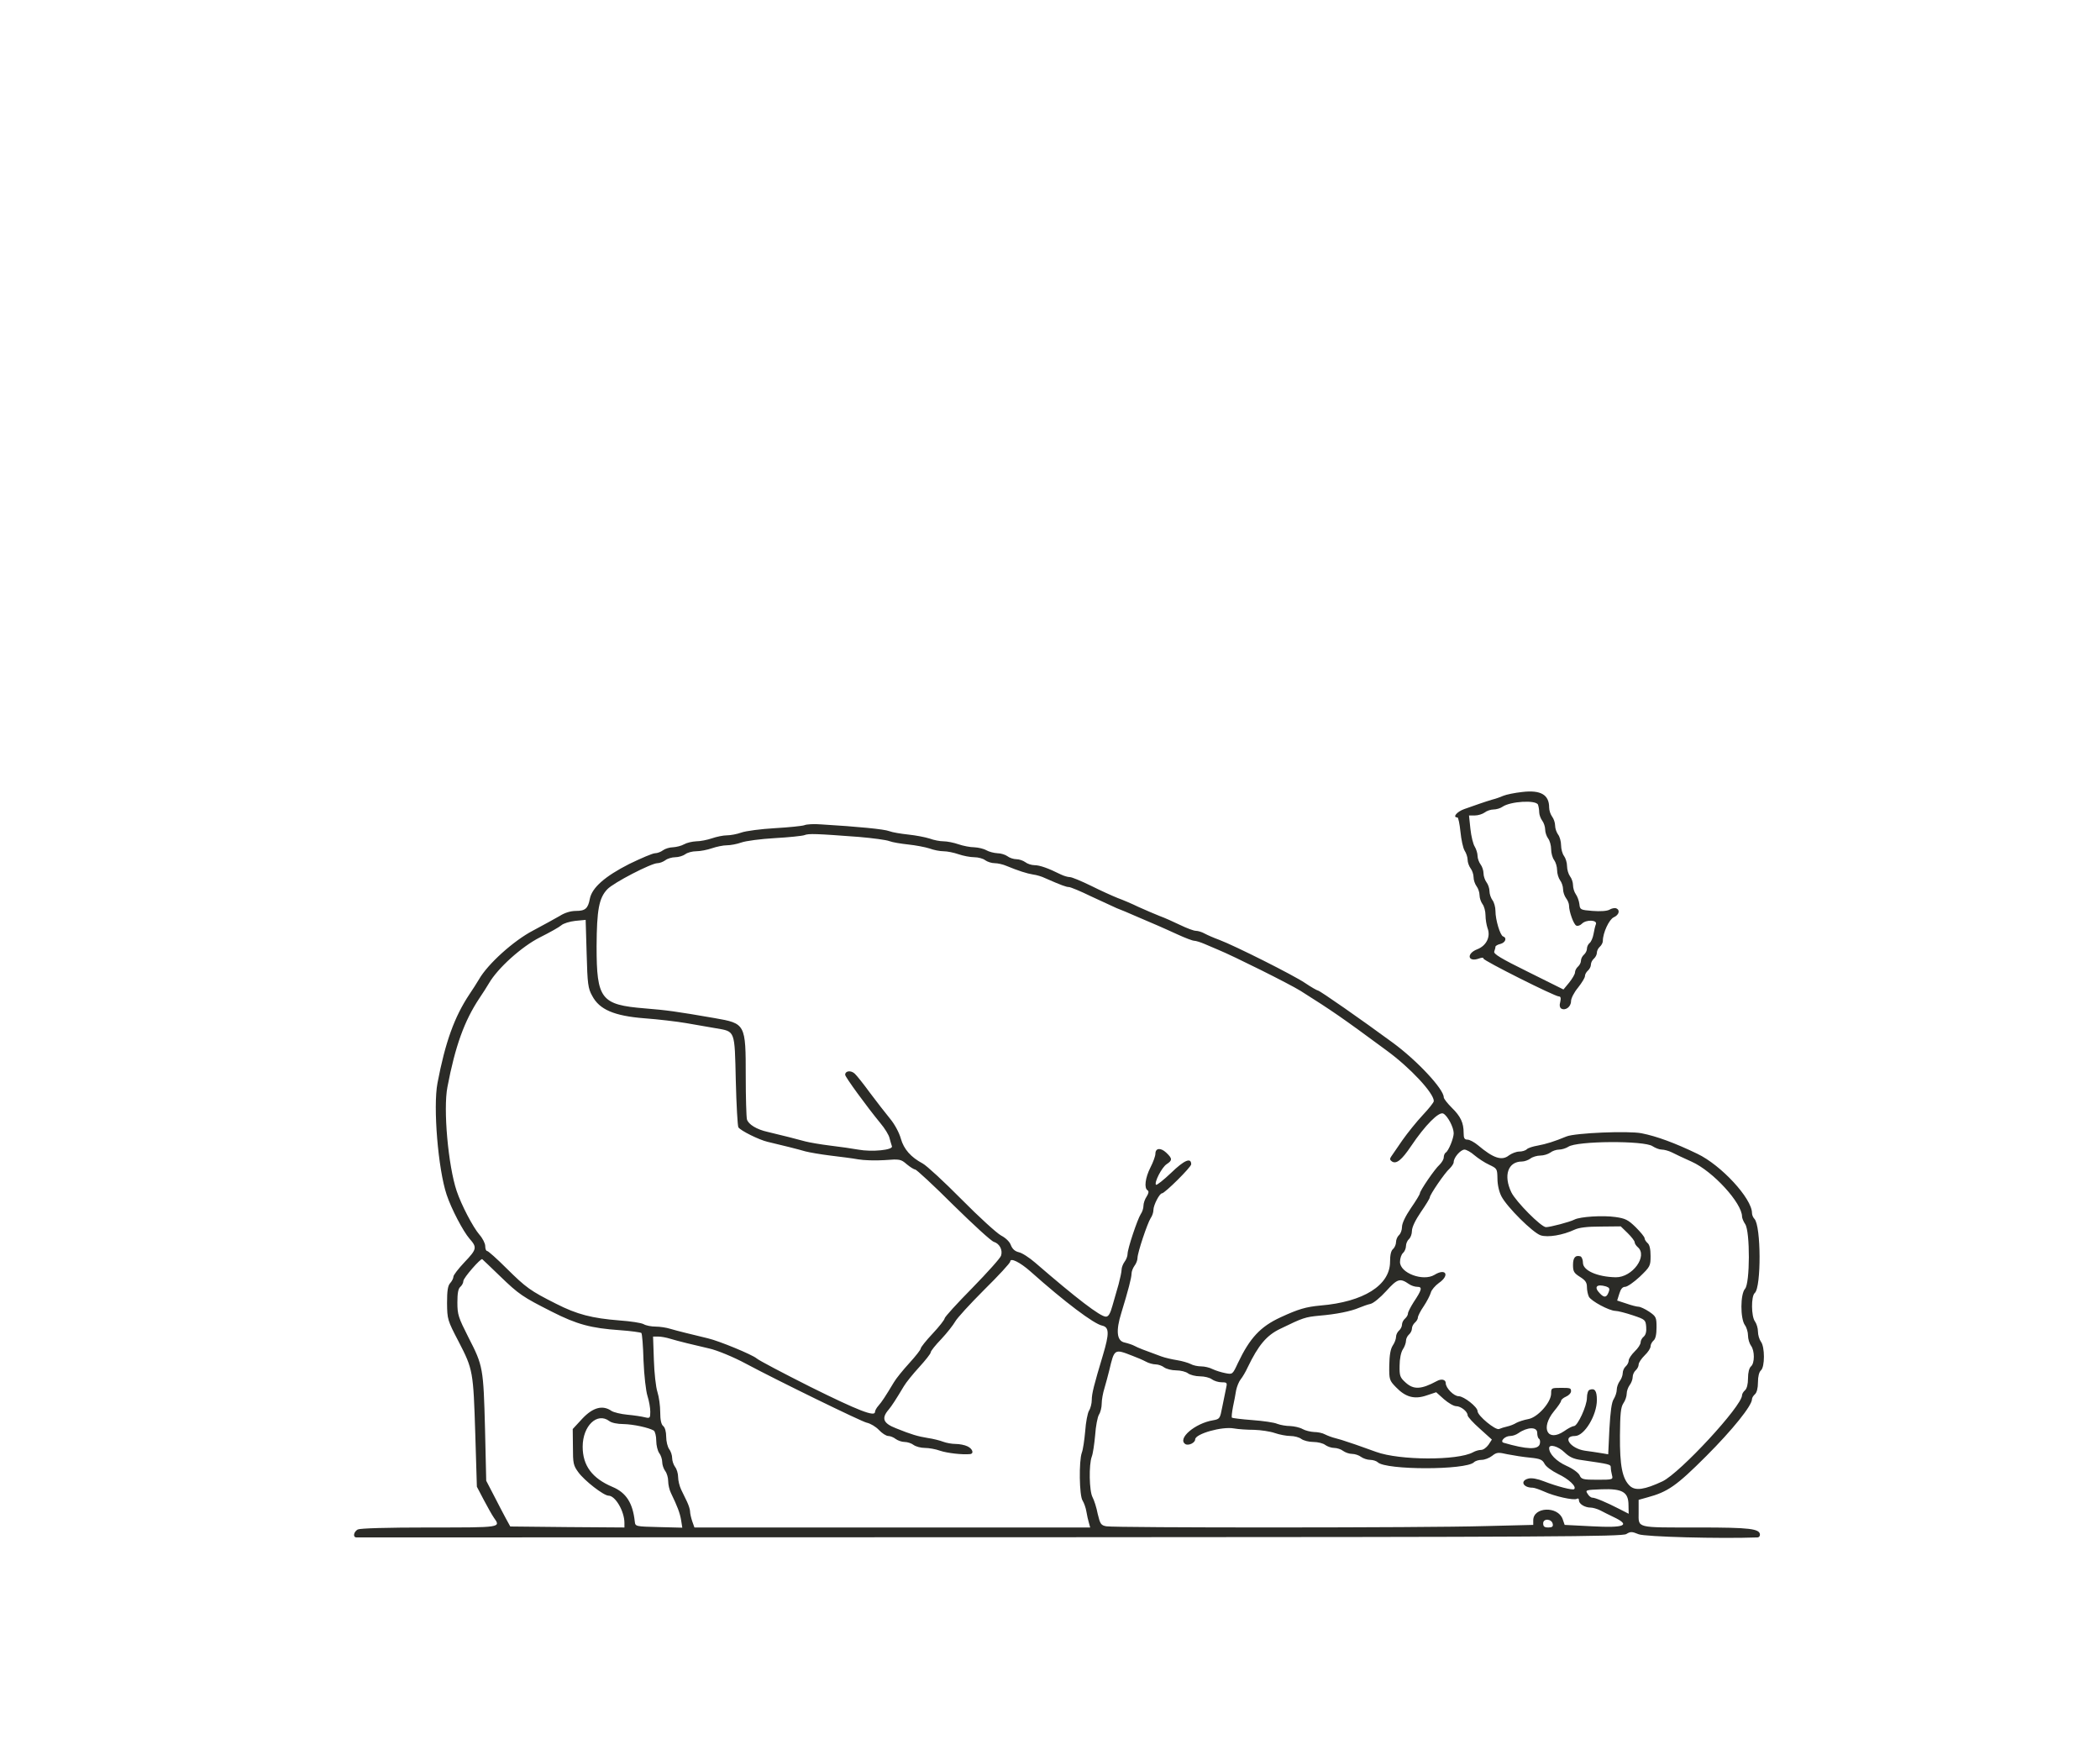
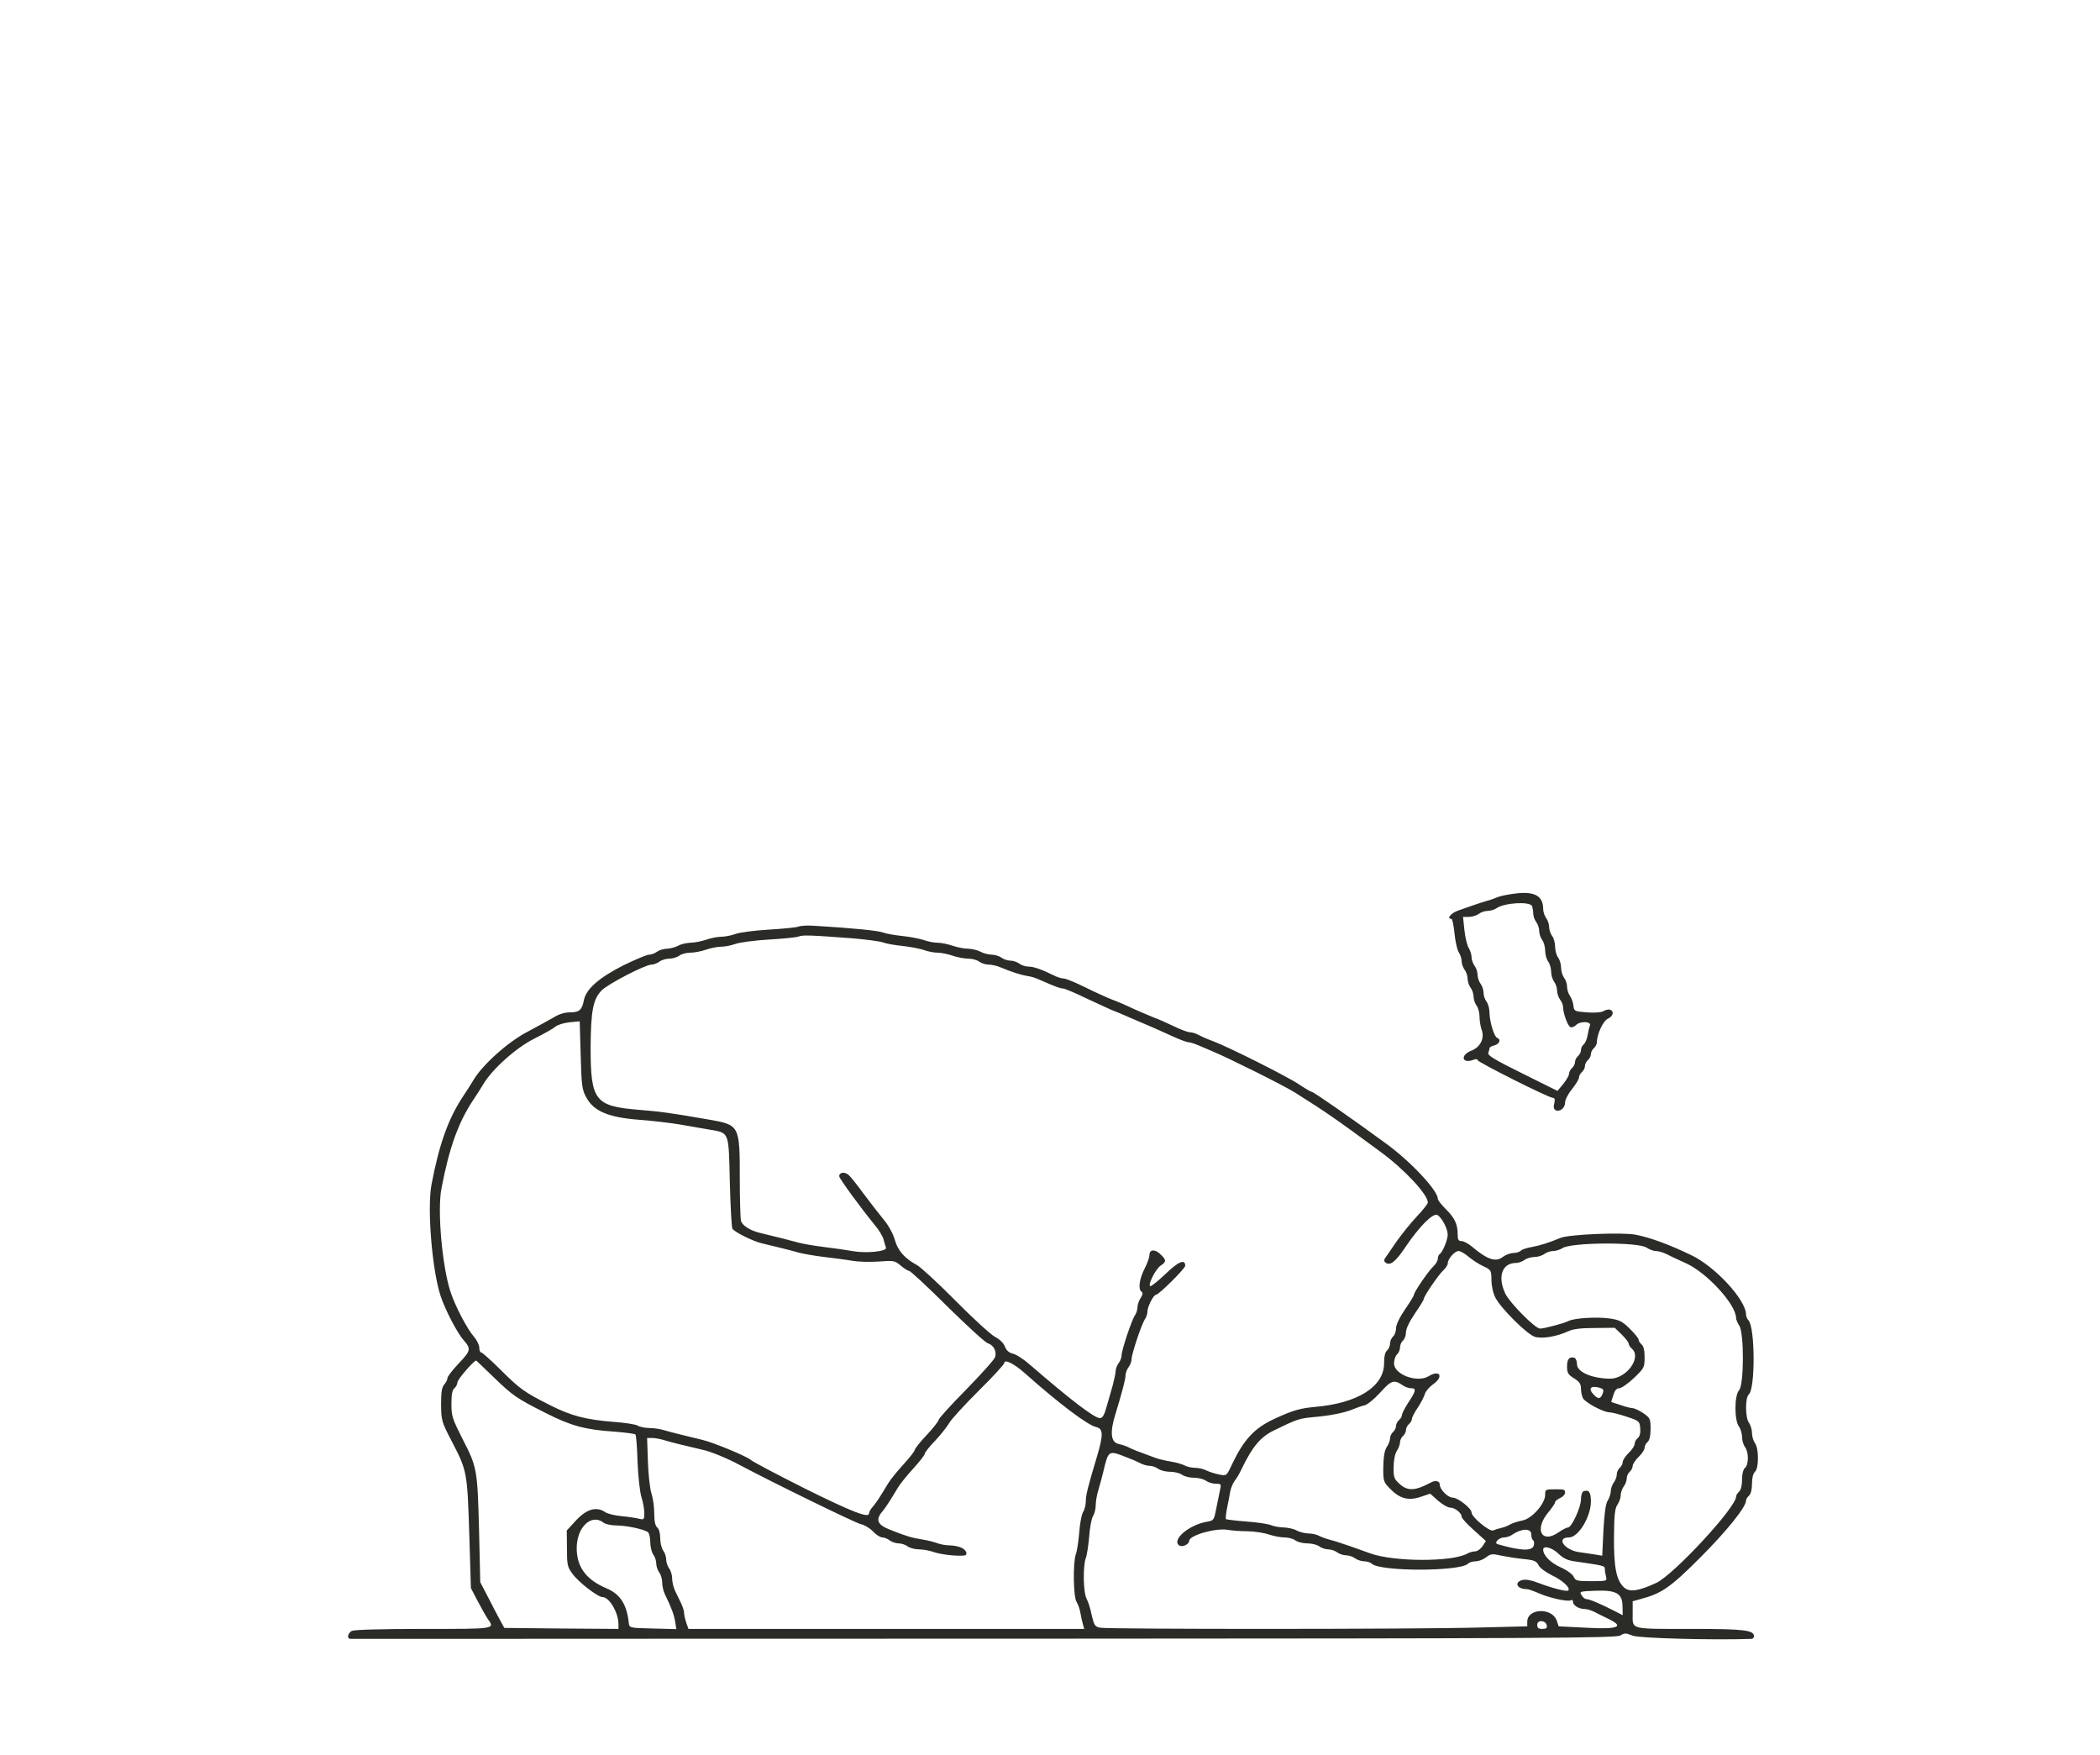
<svg xmlns="http://www.w3.org/2000/svg" version="1.0" width="1056pt" height="882pt" viewBox="0 0 1056 882" preserveAspectRatio="xMidYMid meet">
-   <g transform="translate(0,882) scale(0.1,-0.1)" fill="#2B2B27">
-     <path d="M7655 4838 c-38 -4 -81 -13 -95 -19 -14 -6 -38 -15 -55 -19 -16 -5 -46 -14 -65 -21 -19 -7 -54 -19 -77 -27 -37 -13 -61 -42 -34 -42 4 0 11 -32 15 -72 4 -40 13 -82 21 -95 8 -12 15 -33 15 -46 0 -13 7 -32 15 -43 8 -10 15 -31 15 -45 0 -14 7 -34 15 -45 8 -10 15 -31 15 -45 0 -14 7 -34 15 -45 8 -10 15 -36 15 -56 0 -20 5 -49 10 -64 17 -43 -5 -89 -52 -107 -56 -22 -47 -67 10 -46 13 5 22 5 22 -1 0 -10 358 -190 379 -190 9 0 11 -8 7 -27 -5 -16 -3 -29 5 -34 21 -12 49 9 49 37 0 14 15 44 35 68 19 24 35 50 35 58 0 9 7 21 15 28 8 7 15 20 15 30 0 10 7 23 15 30 8 7 15 20 15 30 0 10 7 23 15 30 8 7 15 20 15 29 0 41 32 109 55 119 27 12 33 37 12 45 -7 3 -23 0 -34 -7 -13 -7 -47 -9 -85 -6 -61 5 -63 6 -66 35 -2 16 -10 38 -18 49 -8 11 -14 32 -14 46 0 14 -7 34 -15 44 -8 11 -15 34 -15 51 0 17 -7 40 -15 51 -8 10 -15 35 -15 54 0 19 -7 44 -15 54 -8 11 -15 31 -15 45 0 14 -7 35 -15 45 -8 11 -15 31 -15 46 0 64 -42 89 -135 78z m79 -64 c3 -9 6 -26 6 -38 0 -12 7 -31 15 -42 8 -10 15 -31 15 -45 0 -14 7 -34 15 -45 8 -10 15 -35 15 -54 0 -19 7 -44 15 -54 8 -11 15 -34 15 -51 0 -17 7 -40 15 -51 8 -10 15 -31 15 -45 0 -14 7 -34 15 -45 8 -10 15 -27 15 -37 0 -31 24 -97 37 -101 7 -3 19 1 27 9 22 23 80 20 71 -2 -4 -10 -9 -33 -12 -50 -3 -18 -12 -38 -19 -44 -8 -6 -14 -19 -14 -29 0 -10 -7 -23 -15 -30 -8 -7 -15 -20 -15 -30 0 -10 -7 -23 -15 -30 -8 -7 -15 -20 -15 -29 0 -9 -14 -32 -29 -51 l-29 -35 -177 88 c-138 68 -176 91 -171 103 3 9 6 19 6 24 0 4 11 11 25 14 26 7 34 31 13 38 -14 5 -38 82 -38 128 0 19 -7 44 -15 54 -8 11 -15 31 -15 45 0 14 -7 35 -15 45 -8 11 -15 31 -15 45 0 14 -7 35 -15 45 -8 11 -15 30 -15 43 0 13 -7 34 -14 46 -8 12 -18 52 -22 90 l-7 67 30 0 c16 0 38 7 49 15 10 8 30 15 44 15 14 0 35 6 46 14 39 27 168 35 178 10z M4045 4671 c-11 -4 -78 -11 -149 -15 -70 -4 -146 -14 -168 -22 -22 -8 -55 -14 -73 -14 -18 0 -52 -7 -75 -15 -23 -8 -59 -15 -79 -15 -20 -1 -47 -7 -61 -15 -14 -8 -39 -14 -56 -15 -16 0 -39 -7 -50 -15 -10 -8 -29 -15 -40 -15 -12 0 -70 -25 -130 -54 -122 -62 -187 -119 -198 -175 -9 -49 -23 -61 -70 -61 -26 0 -56 -9 -81 -25 -22 -13 -83 -46 -135 -74 -96 -50 -227 -167 -272 -246 -10 -17 -31 -50 -48 -75 -75 -113 -121 -240 -160 -445 -23 -120 3 -434 46 -562 24 -72 83 -184 115 -221 39 -44 37 -53 -26 -119 -30 -32 -55 -64 -55 -72 0 -8 -7 -22 -16 -32 -12 -13 -16 -38 -16 -101 1 -81 2 -86 58 -193 73 -141 74 -150 84 -465 l8 -265 34 -65 c19 -36 42 -77 51 -90 36 -51 42 -50 -324 -50 -215 0 -347 -4 -360 -10 -21 -12 -26 -40 -6 -40 6 0 170 0 362 0 193 0 1621 1 3175 1 2460 1 2828 3 2848 16 21 13 28 13 62 -1 32 -13 408 -23 598 -16 6 0 12 6 12 13 0 31 -50 37 -308 37 -321 0 -302 -5 -302 76 l0 63 43 12 c104 28 147 58 297 208 133 133 230 254 230 286 0 7 7 18 15 25 9 8 15 30 15 60 0 30 6 52 15 60 20 17 20 118 0 144 -8 11 -15 34 -15 51 0 17 -7 40 -15 51 -19 25 -20 127 -1 143 33 28 32 339 -2 373 -6 6 -12 19 -12 29 0 73 -155 241 -275 298 -112 54 -204 88 -280 103 -65 13 -334 2 -378 -16 -60 -25 -102 -38 -145 -46 -24 -4 -48 -12 -54 -18 -7 -7 -24 -12 -39 -12 -14 0 -37 -9 -51 -19 -36 -29 -79 -14 -156 51 -18 15 -42 28 -52 28 -16 0 -20 7 -20 34 0 51 -15 83 -60 127 -22 22 -40 45 -40 52 0 41 -134 185 -257 275 -155 114 -367 262 -376 262 -4 0 -34 17 -65 38 -58 39 -350 186 -432 217 -25 9 -57 23 -72 31 -14 8 -34 14 -45 14 -10 0 -45 13 -78 29 -33 16 -80 37 -105 46 -25 10 -72 30 -105 45 -33 16 -80 36 -105 45 -25 10 -85 37 -133 61 -49 24 -97 44 -107 44 -10 0 -31 6 -47 14 -62 31 -105 46 -131 46 -15 0 -36 7 -46 15 -11 8 -31 15 -45 15 -14 0 -35 7 -45 15 -11 8 -34 15 -50 15 -17 1 -42 7 -56 15 -14 8 -41 14 -61 15 -20 0 -56 7 -79 15 -23 8 -57 15 -75 15 -18 0 -50 6 -71 14 -22 7 -69 16 -107 20 -37 4 -80 11 -95 17 -24 10 -159 23 -342 34 -36 3 -74 1 -85 -4z m275 -59 c69 -6 137 -15 152 -21 15 -6 58 -13 95 -17 38 -4 85 -13 107 -20 21 -8 53 -14 71 -14 18 0 52 -7 75 -15 23 -8 59 -15 79 -15 20 0 45 -7 55 -15 11 -8 32 -15 48 -15 15 0 42 -6 60 -14 58 -24 102 -38 133 -43 17 -2 44 -10 60 -18 82 -36 107 -45 120 -45 8 0 59 -21 112 -47 54 -25 112 -52 128 -59 17 -6 64 -26 105 -44 41 -18 89 -38 105 -45 17 -7 60 -27 98 -44 37 -17 74 -31 82 -31 8 0 31 -7 52 -16 21 -9 52 -22 68 -29 78 -32 357 -171 415 -207 160 -101 204 -131 433 -300 119 -87 237 -214 237 -254 0 -7 -25 -38 -56 -71 -30 -32 -76 -89 -102 -126 -26 -38 -51 -75 -57 -83 -7 -10 -6 -17 5 -24 22 -14 49 8 96 78 70 104 140 175 162 163 22 -12 52 -69 52 -99 0 -25 -26 -89 -40 -97 -5 -3 -10 -14 -10 -24 0 -10 -10 -26 -21 -37 -24 -21 -99 -131 -99 -144 0 -5 -20 -38 -45 -74 -28 -41 -45 -77 -45 -95 0 -16 -7 -34 -15 -41 -8 -7 -15 -23 -15 -35 0 -12 -7 -28 -15 -35 -10 -8 -15 -30 -15 -64 0 -118 -133 -202 -350 -220 -74 -7 -111 -18 -200 -59 -102 -47 -155 -104 -215 -230 -27 -58 -27 -58 -63 -51 -21 4 -49 13 -64 20 -15 8 -41 14 -58 14 -17 0 -41 5 -53 12 -12 6 -42 15 -67 19 -25 4 -61 12 -80 19 -91 33 -116 43 -135 53 -11 6 -33 13 -50 17 -39 8 -45 58 -16 150 34 111 51 176 51 196 0 11 7 29 15 40 8 10 15 28 15 39 0 27 50 175 66 200 8 11 14 29 14 41 0 25 31 84 43 84 14 0 147 132 147 146 0 36 -35 21 -101 -43 -38 -36 -72 -63 -76 -60 -10 11 29 88 54 104 29 19 29 28 -3 58 -28 26 -54 23 -54 -6 0 -11 -11 -42 -25 -69 -26 -51 -33 -104 -14 -115 7 -5 5 -15 -5 -31 -9 -13 -16 -34 -16 -46 0 -13 -6 -32 -14 -43 -16 -25 -66 -173 -66 -200 0 -11 -7 -29 -15 -39 -8 -11 -15 -29 -15 -40 0 -10 -7 -43 -15 -73 -8 -29 -22 -78 -31 -108 -11 -40 -20 -55 -33 -55 -28 0 -148 92 -355 271 -30 26 -67 50 -83 53 -20 5 -32 16 -40 36 -6 17 -26 36 -49 48 -22 12 -111 93 -199 182 -88 89 -176 170 -195 180 -60 32 -95 72 -110 125 -8 29 -30 71 -54 100 -23 28 -68 86 -101 130 -32 44 -67 88 -77 97 -20 18 -48 14 -48 -6 0 -11 108 -159 177 -243 22 -26 43 -60 46 -75 4 -14 9 -33 12 -41 8 -19 -100 -30 -170 -17 -27 5 -90 14 -140 20 -49 6 -106 16 -125 21 -35 10 -123 32 -190 48 -55 12 -97 38 -104 63 -3 13 -6 110 -6 216 0 264 -1 266 -156 293 -196 34 -241 40 -352 49 -220 18 -242 46 -242 312 1 184 12 243 54 287 31 33 221 131 252 131 11 0 29 7 40 15 10 8 33 15 50 15 16 0 39 7 50 15 10 8 35 15 55 15 20 0 56 7 79 15 23 8 57 15 75 15 18 0 51 6 73 14 22 8 98 18 168 22 71 4 138 11 149 15 21 9 62 7 275 -9z m-1342 -799 c36 -69 110 -101 264 -113 68 -5 161 -16 208 -24 47 -8 114 -20 150 -26 98 -17 94 -7 100 -263 3 -122 9 -228 13 -235 11 -17 104 -63 147 -73 69 -16 156 -38 190 -48 19 -5 76 -15 125 -21 50 -6 113 -14 140 -19 28 -5 87 -7 132 -4 78 6 83 5 113 -21 17 -14 36 -26 42 -26 6 0 93 -80 192 -179 100 -98 191 -182 204 -185 28 -9 45 -40 36 -69 -3 -12 -69 -85 -145 -163 -76 -77 -139 -146 -139 -153 0 -6 -27 -41 -60 -76 -33 -35 -60 -69 -60 -75 0 -6 -26 -39 -57 -73 -32 -35 -67 -78 -78 -97 -42 -70 -61 -99 -78 -118 -9 -10 -17 -24 -17 -31 0 -26 -83 6 -325 126 -137 69 -259 133 -270 143 -22 19 -189 88 -245 101 -79 19 -157 38 -190 48 -19 6 -52 11 -73 11 -21 0 -48 5 -60 12 -12 7 -67 15 -122 19 -138 11 -213 30 -319 84 -129 65 -150 80 -249 178 -48 48 -92 87 -97 87 -6 0 -10 11 -10 25 0 13 -13 39 -29 57 -32 37 -91 149 -115 221 -42 126 -68 410 -46 522 39 205 85 332 160 445 17 25 38 58 48 75 45 78 166 186 257 232 50 25 98 52 108 61 10 9 42 19 70 22 l52 5 5 -170 c4 -152 7 -175 28 -212z m5332 -756 c14 -9 34 -17 46 -17 12 0 35 -6 51 -14 15 -8 60 -29 100 -47 107 -48 253 -208 253 -276 0 -7 7 -25 16 -38 25 -38 24 -298 -1 -325 -24 -27 -24 -149 -1 -182 9 -12 16 -36 16 -53 0 -17 7 -40 15 -51 19 -25 19 -88 0 -104 -9 -8 -15 -30 -15 -60 0 -30 -6 -52 -15 -60 -8 -7 -15 -18 -15 -25 0 -54 -311 -390 -400 -433 -90 -42 -136 -49 -164 -23 -38 36 -51 100 -50 253 1 109 4 142 17 162 10 14 17 36 17 49 0 13 7 32 15 43 8 10 15 29 15 40 0 12 7 27 15 34 8 7 15 20 15 29 0 10 14 30 30 46 17 16 30 36 30 46 0 9 7 22 15 29 10 8 15 31 15 66 0 50 -2 55 -37 79 -21 14 -45 25 -54 25 -8 0 -36 7 -61 16 l-46 15 11 35 c7 23 16 34 29 34 11 0 44 23 74 51 52 50 54 54 54 104 0 35 -5 57 -15 65 -8 7 -15 18 -15 24 0 7 -20 31 -45 56 -38 37 -52 44 -102 51 -63 9 -177 2 -206 -13 -23 -12 -122 -38 -143 -38 -24 0 -151 128 -174 175 -41 85 -17 155 53 155 13 0 32 7 43 15 10 8 33 15 50 15 16 0 39 7 50 15 10 8 30 15 44 15 14 0 35 7 46 14 42 30 383 32 424 3z m-895 -46 c18 -15 51 -37 73 -47 40 -19 41 -20 42 -69 0 -31 8 -67 20 -90 28 -54 157 -182 197 -196 37 -12 112 1 170 28 23 11 64 16 133 16 l100 1 35 -34 c19 -19 35 -39 35 -46 0 -6 7 -17 15 -24 53 -44 -26 -153 -110 -152 -93 2 -165 34 -165 73 0 15 -6 29 -12 32 -26 8 -38 -6 -38 -43 0 -33 5 -41 35 -60 27 -17 35 -28 35 -51 0 -17 5 -39 10 -49 12 -22 101 -70 133 -71 12 0 51 -10 87 -22 63 -21 65 -23 68 -58 2 -23 -2 -40 -12 -49 -9 -7 -16 -20 -16 -29 0 -10 -13 -30 -30 -46 -16 -16 -30 -36 -30 -46 0 -9 -7 -22 -15 -29 -8 -7 -15 -22 -15 -34 0 -11 -7 -30 -15 -40 -8 -11 -15 -30 -15 -43 0 -13 -7 -34 -15 -47 -11 -16 -17 -63 -22 -150 l-6 -128 -36 6 c-20 3 -56 9 -81 12 -74 11 -117 74 -50 74 47 0 110 104 110 181 0 47 -11 61 -37 51 -7 -2 -13 -20 -13 -40 0 -41 -47 -142 -65 -142 -7 0 -29 -11 -50 -26 -83 -56 -120 15 -51 100 20 24 36 47 36 53 0 5 11 15 25 21 14 6 25 18 25 27 0 16 -3 17 -50 17 -49 0 -50 -1 -50 -28 0 -45 -68 -121 -115 -129 -22 -4 -49 -13 -60 -19 -11 -7 -31 -15 -45 -18 -14 -3 -33 -9 -42 -13 -18 -7 -108 67 -108 90 0 21 -69 75 -95 75 -24 0 -65 41 -65 66 0 18 -22 23 -45 10 -78 -42 -116 -44 -156 -8 -29 26 -32 34 -31 86 0 34 7 67 16 81 9 13 16 33 16 43 0 11 7 25 15 32 8 7 15 20 15 30 0 10 7 23 15 30 8 7 15 18 15 26 0 7 13 33 29 56 16 24 32 55 36 69 3 13 22 35 40 48 57 39 36 77 -22 41 -57 -34 -173 9 -173 65 0 18 7 38 15 45 8 7 15 23 15 35 0 12 7 28 15 35 8 7 15 25 15 41 0 18 17 54 45 95 25 36 45 69 45 74 0 13 75 123 99 144 11 11 21 25 21 33 0 23 34 62 54 63 10 0 33 -13 51 -29z m-4902 -606 c97 -94 116 -106 262 -180 126 -64 197 -83 342 -93 56 -4 105 -11 108 -14 4 -3 9 -66 11 -140 3 -73 12 -153 20 -177 8 -25 14 -60 14 -79 0 -32 -2 -34 -27 -28 -16 4 -55 10 -88 13 -33 3 -69 12 -80 19 -44 31 -93 18 -146 -38 l-49 -53 1 -90 c0 -82 2 -93 27 -127 31 -43 128 -118 152 -118 34 0 80 -78 80 -137 l0 -23 -287 2 -287 3 -22 40 c-12 22 -39 74 -60 115 l-39 75 -6 260 c-8 308 -10 318 -83 460 -51 101 -56 115 -56 176 0 47 4 70 15 79 8 7 15 20 15 29 0 16 88 116 95 110 3 -2 42 -40 88 -84z m2669 22 c174 -155 318 -263 360 -272 36 -8 37 -39 4 -149 -45 -150 -56 -193 -56 -225 0 -17 -6 -42 -14 -54 -7 -12 -16 -58 -19 -103 -4 -44 -11 -93 -17 -108 -15 -41 -13 -217 4 -241 7 -11 16 -36 19 -55 3 -19 9 -45 13 -58 l6 -22 -995 0 -995 0 -11 31 c-6 18 -11 40 -11 50 0 9 -7 31 -15 48 -8 17 -22 45 -30 62 -8 17 -15 45 -15 62 0 18 -7 41 -15 51 -8 11 -15 31 -15 45 0 14 -7 35 -15 45 -8 11 -15 39 -15 62 0 25 -6 47 -15 54 -10 8 -15 31 -15 69 0 32 -6 77 -14 102 -8 24 -16 97 -18 162 l-4 117 25 0 c15 0 42 -5 61 -11 36 -11 121 -32 196 -49 38 -8 125 -44 184 -76 157 -84 583 -292 608 -297 19 -4 46 -20 62 -37 15 -16 36 -30 47 -30 10 0 27 -7 37 -15 11 -8 31 -15 45 -15 14 0 35 -7 45 -15 11 -8 36 -15 57 -15 20 0 54 -6 76 -14 35 -12 113 -21 151 -17 21 2 13 27 -13 39 -14 7 -41 12 -60 12 -18 0 -46 5 -62 11 -15 6 -50 15 -78 19 -49 8 -81 17 -160 49 -64 25 -74 50 -36 94 15 18 36 50 76 117 11 19 46 62 78 97 31 34 57 67 57 73 0 7 24 37 54 68 29 31 60 71 69 87 9 17 74 88 146 160 72 71 131 135 131 142 0 21 49 -3 102 -50z m1903 -63 c11 -8 30 -14 42 -14 27 0 23 -15 -19 -78 -15 -24 -28 -49 -28 -56 0 -8 -7 -19 -15 -26 -8 -7 -15 -20 -15 -30 0 -10 -7 -23 -15 -30 -8 -7 -15 -21 -15 -32 0 -10 -7 -30 -17 -44 -11 -18 -16 -48 -17 -99 -1 -72 1 -76 34 -110 48 -50 93 -62 154 -41 l48 16 39 -35 c22 -19 49 -35 61 -35 24 0 58 -27 58 -46 0 -7 27 -37 61 -67 l61 -55 -17 -26 c-10 -14 -26 -26 -37 -26 -11 0 -29 -5 -41 -12 -78 -42 -369 -41 -487 2 -19 7 -51 18 -70 25 -19 7 -51 18 -70 24 -19 7 -49 16 -65 20 -17 4 -40 13 -52 19 -12 7 -37 12 -55 12 -18 1 -44 7 -58 15 -14 8 -42 14 -62 15 -20 0 -49 5 -65 11 -15 7 -72 15 -126 19 -54 4 -100 10 -102 12 -3 3 0 27 5 54 6 27 13 65 16 84 4 19 14 44 23 55 9 11 25 38 35 60 54 112 95 161 164 194 115 56 125 59 197 66 84 7 159 22 200 40 17 7 42 16 56 19 15 3 50 32 80 65 56 62 69 66 114 35z m991 -12 c17 -6 20 -11 13 -29 -10 -27 -22 -29 -43 -7 -33 33 -18 50 30 36z m-2381 -349 c22 -8 52 -21 67 -29 14 -8 37 -14 50 -14 12 0 32 -7 42 -15 11 -8 38 -15 60 -15 23 0 50 -7 60 -15 11 -8 38 -15 60 -15 23 0 50 -7 60 -15 11 -8 33 -15 49 -15 28 0 29 -2 22 -32 -4 -18 -12 -60 -19 -93 -11 -57 -12 -60 -46 -66 -91 -15 -182 -93 -139 -120 16 -9 49 7 49 24 1 28 135 66 195 55 22 -4 68 -7 101 -7 34 -1 81 -8 104 -16 23 -8 59 -15 79 -15 20 0 45 -7 55 -15 11 -8 38 -15 60 -15 23 0 50 -7 60 -15 11 -8 31 -15 45 -15 14 0 35 -7 45 -15 11 -8 31 -15 45 -15 14 0 35 -7 45 -15 11 -8 32 -15 46 -15 14 0 32 -6 38 -12 40 -40 444 -40 484 0 7 7 24 12 39 12 14 0 38 9 52 20 23 18 30 19 78 8 30 -6 81 -14 114 -17 50 -5 61 -10 72 -31 7 -14 36 -35 68 -51 53 -25 94 -63 81 -76 -7 -7 -85 13 -152 39 -33 13 -61 18 -78 14 -44 -11 -28 -46 21 -46 9 0 34 -9 57 -19 52 -24 150 -46 165 -37 6 4 11 1 11 -8 0 -18 30 -36 59 -36 10 0 32 -6 48 -14 15 -8 45 -23 66 -33 89 -42 59 -56 -108 -47 l-137 7 -10 29 c-24 67 -148 62 -148 -6 l0 -23 -242 -6 c-301 -9 -1865 -9 -1905 -1 -27 5 -31 12 -43 62 -6 32 -18 69 -26 84 -17 31 -19 164 -4 204 6 15 13 64 17 108 3 45 12 91 19 103 8 12 14 37 14 56 0 18 6 53 14 78 7 24 18 64 24 89 26 109 25 109 117 73z m-2631 -328 c11 -9 42 -15 70 -15 51 -1 129 -18 154 -33 6 -5 12 -27 12 -51 0 -23 7 -51 15 -62 8 -10 15 -31 15 -45 0 -14 7 -34 15 -45 8 -10 15 -33 15 -51 0 -17 6 -44 14 -60 32 -66 45 -100 51 -136 l6 -38 -118 3 c-118 3 -118 3 -121 28 -10 93 -43 145 -112 174 -102 43 -150 107 -150 202 0 105 73 175 134 129z m4666 -59 c0 -14 4 -27 9 -30 5 -3 7 -15 4 -26 -8 -30 -65 -28 -182 6 -20 6 6 34 33 34 12 0 30 6 41 14 46 32 95 33 95 2z m137 -98 c25 -24 46 -34 86 -39 143 -21 147 -21 147 -38 0 -9 3 -26 6 -38 6 -22 4 -23 -73 -23 -73 0 -81 2 -90 23 -6 12 -34 33 -66 47 -51 23 -87 60 -87 89 0 22 45 10 77 -21z m322 -266 l1 -43 -47 24 c-64 33 -121 57 -136 57 -7 0 -18 9 -24 20 -12 18 -9 19 70 22 106 4 136 -14 136 -80z m-381 -94 c3 -13 -3 -18 -22 -18 -20 0 -26 5 -26 21 0 26 43 23 48 -3z" />
+   <g class="place" transform="translate(-3.0,51.0)">
+     <g transform="translate(0,882) scale(0.1,-0.1)" fill="#2B2B27">
+       <path d="M7655 4838 c-38 -4 -81 -13 -95 -19 -14 -6 -38 -15 -55 -19 -16 -5 -46 -14 -65 -21 -19 -7 -54 -19 -77 -27 -37 -13 -61 -42 -34 -42 4 0 11 -32 15 -72 4 -40 13 -82 21 -95 8 -12 15 -33 15 -46 0 -13 7 -32 15 -43 8 -10 15 -31 15 -45 0 -14 7 -34 15 -45 8 -10 15 -31 15 -45 0 -14 7 -34 15 -45 8 -10 15 -36 15 -56 0 -20 5 -49 10 -64 17 -43 -5 -89 -52 -107 -56 -22 -47 -67 10 -46 13 5 22 5 22 -1 0 -10 358 -190 379 -190 9 0 11 -8 7 -27 -5 -16 -3 -29 5 -34 21 -12 49 9 49 37 0 14 15 44 35 68 19 24 35 50 35 58 0 9 7 21 15 28 8 7 15 20 15 30 0 10 7 23 15 30 8 7 15 20 15 30 0 10 7 23 15 30 8 7 15 20 15 29 0 41 32 109 55 119 27 12 33 37 12 45 -7 3 -23 0 -34 -7 -13 -7 -47 -9 -85 -6 -61 5 -63 6 -66 35 -2 16 -10 38 -18 49 -8 11 -14 32 -14 46 0 14 -7 34 -15 44 -8 11 -15 34 -15 51 0 17 -7 40 -15 51 -8 10 -15 35 -15 54 0 19 -7 44 -15 54 -8 11 -15 31 -15 45 0 14 -7 35 -15 45 -8 11 -15 31 -15 46 0 64 -42 89 -135 78z m79 -64 c3 -9 6 -26 6 -38 0 -12 7 -31 15 -42 8 -10 15 -31 15 -45 0 -14 7 -34 15 -45 8 -10 15 -35 15 -54 0 -19 7 -44 15 -54 8 -11 15 -34 15 -51 0 -17 7 -40 15 -51 8 -10 15 -31 15 -45 0 -14 7 -34 15 -45 8 -10 15 -27 15 -37 0 -31 24 -97 37 -101 7 -3 19 1 27 9 22 23 80 20 71 -2 -4 -10 -9 -33 -12 -50 -3 -18 -12 -38 -19 -44 -8 -6 -14 -19 -14 -29 0 -10 -7 -23 -15 -30 -8 -7 -15 -20 -15 -30 0 -10 -7 -23 -15 -30 -8 -7 -15 -20 -15 -29 0 -9 -14 -32 -29 -51 l-29 -35 -177 88 c-138 68 -176 91 -171 103 3 9 6 19 6 24 0 4 11 11 25 14 26 7 34 31 13 38 -14 5 -38 82 -38 128 0 19 -7 44 -15 54 -8 11 -15 31 -15 45 0 14 -7 35 -15 45 -8 11 -15 31 -15 45 0 14 -7 35 -15 45 -8 11 -15 30 -15 43 0 13 -7 34 -14 46 -8 12 -18 52 -22 90 l-7 67 30 0 c16 0 38 7 49 15 10 8 30 15 44 15 14 0 35 6 46 14 39 27 168 35 178 10z M4045 4671 c-11 -4 -78 -11 -149 -15 -70 -4 -146 -14 -168 -22 -22 -8 -55 -14 -73 -14 -18 0 -52 -7 -75 -15 -23 -8 -59 -15 -79 -15 -20 -1 -47 -7 -61 -15 -14 -8 -39 -14 -56 -15 -16 0 -39 -7 -50 -15 -10 -8 -29 -15 -40 -15 -12 0 -70 -25 -130 -54 -122 -62 -187 -119 -198 -175 -9 -49 -23 -61 -70 -61 -26 0 -56 -9 -81 -25 -22 -13 -83 -46 -135 -74 -96 -50 -227 -167 -272 -246 -10 -17 -31 -50 -48 -75 -75 -113 -121 -240 -160 -445 -23 -120 3 -434 46 -562 24 -72 83 -184 115 -221 39 -44 37 -53 -26 -119 -30 -32 -55 -64 -55 -72 0 -8 -7 -22 -16 -32 -12 -13 -16 -38 -16 -101 1 -81 2 -86 58 -193 73 -141 74 -150 84 -465 l8 -265 34 -65 c19 -36 42 -77 51 -90 36 -51 42 -50 -324 -50 -215 0 -347 -4 -360 -10 -21 -12 -26 -40 -6 -40 6 0 170 0 362 0 193 0 1621 1 3175 1 2460 1 2828 3 2848 16 21 13 28 13 62 -1 32 -13 408 -23 598 -16 6 0 12 6 12 13 0 31 -50 37 -308 37 -321 0 -302 -5 -302 76 l0 63 43 12 c104 28 147 58 297 208 133 133 230 254 230 286 0 7 7 18 15 25 9 8 15 30 15 60 0 30 6 52 15 60 20 17 20 118 0 144 -8 11 -15 34 -15 51 0 17 -7 40 -15 51 -19 25 -20 127 -1 143 33 28 32 339 -2 373 -6 6 -12 19 -12 29 0 73 -155 241 -275 298 -112 54 -204 88 -280 103 -65 13 -334 2 -378 -16 -60 -25 -102 -38 -145 -46 -24 -4 -48 -12 -54 -18 -7 -7 -24 -12 -39 -12 -14 0 -37 -9 -51 -19 -36 -29 -79 -14 -156 51 -18 15 -42 28 -52 28 -16 0 -20 7 -20 34 0 51 -15 83 -60 127 -22 22 -40 45 -40 52 0 41 -134 185 -257 275 -155 114 -367 262 -376 262 -4 0 -34 17 -65 38 -58 39 -350 186 -432 217 -25 9 -57 23 -72 31 -14 8 -34 14 -45 14 -10 0 -45 13 -78 29 -33 16 -80 37 -105 46 -25 10 -72 30 -105 45 -33 16 -80 36 -105 45 -25 10 -85 37 -133 61 -49 24 -97 44 -107 44 -10 0 -31 6 -47 14 -62 31 -105 46 -131 46 -15 0 -36 7 -46 15 -11 8 -31 15 -45 15 -14 0 -35 7 -45 15 -11 8 -34 15 -50 15 -17 1 -42 7 -56 15 -14 8 -41 14 -61 15 -20 0 -56 7 -79 15 -23 8 -57 15 -75 15 -18 0 -50 6 -71 14 -22 7 -69 16 -107 20 -37 4 -80 11 -95 17 -24 10 -159 23 -342 34 -36 3 -74 1 -85 -4z m275 -59 c69 -6 137 -15 152 -21 15 -6 58 -13 95 -17 38 -4 85 -13 107 -20 21 -8 53 -14 71 -14 18 0 52 -7 75 -15 23 -8 59 -15 79 -15 20 0 45 -7 55 -15 11 -8 32 -15 48 -15 15 0 42 -6 60 -14 58 -24 102 -38 133 -43 17 -2 44 -10 60 -18 82 -36 107 -45 120 -45 8 0 59 -21 112 -47 54 -25 112 -52 128 -59 17 -6 64 -26 105 -44 41 -18 89 -38 105 -45 17 -7 60 -27 98 -44 37 -17 74 -31 82 -31 8 0 31 -7 52 -16 21 -9 52 -22 68 -29 78 -32 357 -171 415 -207 160 -101 204 -131 433 -300 119 -87 237 -214 237 -254 0 -7 -25 -38 -56 -71 -30 -32 -76 -89 -102 -126 -26 -38 -51 -75 -57 -83 -7 -10 -6 -17 5 -24 22 -14 49 8 96 78 70 104 140 175 162 163 22 -12 52 -69 52 -99 0 -25 -26 -89 -40 -97 -5 -3 -10 -14 -10 -24 0 -10 -10 -26 -21 -37 -24 -21 -99 -131 -99 -144 0 -5 -20 -38 -45 -74 -28 -41 -45 -77 -45 -95 0 -16 -7 -34 -15 -41 -8 -7 -15 -23 -15 -35 0 -12 -7 -28 -15 -35 -10 -8 -15 -30 -15 -64 0 -118 -133 -202 -350 -220 -74 -7 -111 -18 -200 -59 -102 -47 -155 -104 -215 -230 -27 -58 -27 -58 -63 -51 -21 4 -49 13 -64 20 -15 8 -41 14 -58 14 -17 0 -41 5 -53 12 -12 6 -42 15 -67 19 -25 4 -61 12 -80 19 -91 33 -116 43 -135 53 -11 6 -33 13 -50 17 -39 8 -45 58 -16 150 34 111 51 176 51 196 0 11 7 29 15 40 8 10 15 28 15 39 0 27 50 175 66 200 8 11 14 29 14 41 0 25 31 84 43 84 14 0 147 132 147 146 0 36 -35 21 -101 -43 -38 -36 -72 -63 -76 -60 -10 11 29 88 54 104 29 19 29 28 -3 58 -28 26 -54 23 -54 -6 0 -11 -11 -42 -25 -69 -26 -51 -33 -104 -14 -115 7 -5 5 -15 -5 -31 -9 -13 -16 -34 -16 -46 0 -13 -6 -32 -14 -43 -16 -25 -66 -173 -66 -200 0 -11 -7 -29 -15 -39 -8 -11 -15 -29 -15 -40 0 -10 -7 -43 -15 -73 -8 -29 -22 -78 -31 -108 -11 -40 -20 -55 -33 -55 -28 0 -148 92 -355 271 -30 26 -67 50 -83 53 -20 5 -32 16 -40 36 -6 17 -26 36 -49 48 -22 12 -111 93 -199 182 -88 89 -176 170 -195 180 -60 32 -95 72 -110 125 -8 29 -30 71 -54 100 -23 28 -68 86 -101 130 -32 44 -67 88 -77 97 -20 18 -48 14 -48 -6 0 -11 108 -159 177 -243 22 -26 43 -60 46 -75 4 -14 9 -33 12 -41 8 -19 -100 -30 -170 -17 -27 5 -90 14 -140 20 -49 6 -106 16 -125 21 -35 10 -123 32 -190 48 -55 12 -97 38 -104 63 -3 13 -6 110 -6 216 0 264 -1 266 -156 293 -196 34 -241 40 -352 49 -220 18 -242 46 -242 312 1 184 12 243 54 287 31 33 221 131 252 131 11 0 29 7 40 15 10 8 33 15 50 15 16 0 39 7 50 15 10 8 35 15 55 15 20 0 56 7 79 15 23 8 57 15 75 15 18 0 51 6 73 14 22 8 98 18 168 22 71 4 138 11 149 15 21 9 62 7 275 -9z m-1342 -799 c36 -69 110 -101 264 -113 68 -5 161 -16 208 -24 47 -8 114 -20 150 -26 98 -17 94 -7 100 -263 3 -122 9 -228 13 -235 11 -17 104 -63 147 -73 69 -16 156 -38 190 -48 19 -5 76 -15 125 -21 50 -6 113 -14 140 -19 28 -5 87 -7 132 -4 78 6 83 5 113 -21 17 -14 36 -26 42 -26 6 0 93 -80 192 -179 100 -98 191 -182 204 -185 28 -9 45 -40 36 -69 -3 -12 -69 -85 -145 -163 -76 -77 -139 -146 -139 -153 0 -6 -27 -41 -60 -76 -33 -35 -60 -69 -60 -75 0 -6 -26 -39 -57 -73 -32 -35 -67 -78 -78 -97 -42 -70 -61 -99 -78 -118 -9 -10 -17 -24 -17 -31 0 -26 -83 6 -325 126 -137 69 -259 133 -270 143 -22 19 -189 88 -245 101 -79 19 -157 38 -190 48 -19 6 -52 11 -73 11 -21 0 -48 5 -60 12 -12 7 -67 15 -122 19 -138 11 -213 30 -319 84 -129 65 -150 80 -249 178 -48 48 -92 87 -97 87 -6 0 -10 11 -10 25 0 13 -13 39 -29 57 -32 37 -91 149 -115 221 -42 126 -68 410 -46 522 39 205 85 332 160 445 17 25 38 58 48 75 45 78 166 186 257 232 50 25 98 52 108 61 10 9 42 19 70 22 l52 5 5 -170 c4 -152 7 -175 28 -212z m5332 -756 c14 -9 34 -17 46 -17 12 0 35 -6 51 -14 15 -8 60 -29 100 -47 107 -48 253 -208 253 -276 0 -7 7 -25 16 -38 25 -38 24 -298 -1 -325 -24 -27 -24 -149 -1 -182 9 -12 16 -36 16 -53 0 -17 7 -40 15 -51 19 -25 19 -88 0 -104 -9 -8 -15 -30 -15 -60 0 -30 -6 -52 -15 -60 -8 -7 -15 -18 -15 -25 0 -54 -311 -390 -400 -433 -90 -42 -136 -49 -164 -23 -38 36 -51 100 -50 253 1 109 4 142 17 162 10 14 17 36 17 49 0 13 7 32 15 43 8 10 15 29 15 40 0 12 7 27 15 34 8 7 15 20 15 29 0 10 14 30 30 46 17 16 30 36 30 46 0 9 7 22 15 29 10 8 15 31 15 66 0 50 -2 55 -37 79 -21 14 -45 25 -54 25 -8 0 -36 7 -61 16 l-46 15 11 35 c7 23 16 34 29 34 11 0 44 23 74 51 52 50 54 54 54 104 0 35 -5 57 -15 65 -8 7 -15 18 -15 24 0 7 -20 31 -45 56 -38 37 -52 44 -102 51 -63 9 -177 2 -206 -13 -23 -12 -122 -38 -143 -38 -24 0 -151 128 -174 175 -41 85 -17 155 53 155 13 0 32 7 43 15 10 8 33 15 50 15 16 0 39 7 50 15 10 8 30 15 44 15 14 0 35 7 46 14 42 30 383 32 424 3z m-895 -46 c18 -15 51 -37 73 -47 40 -19 41 -20 42 -69 0 -31 8 -67 20 -90 28 -54 157 -182 197 -196 37 -12 112 1 170 28 23 11 64 16 133 16 l100 1 35 -34 c19 -19 35 -39 35 -46 0 -6 7 -17 15 -24 53 -44 -26 -153 -110 -152 -93 2 -165 34 -165 73 0 15 -6 29 -12 32 -26 8 -38 -6 -38 -43 0 -33 5 -41 35 -60 27 -17 35 -28 35 -51 0 -17 5 -39 10 -49 12 -22 101 -70 133 -71 12 0 51 -10 87 -22 63 -21 65 -23 68 -58 2 -23 -2 -40 -12 -49 -9 -7 -16 -20 -16 -29 0 -10 -13 -30 -30 -46 -16 -16 -30 -36 -30 -46 0 -9 -7 -22 -15 -29 -8 -7 -15 -22 -15 -34 0 -11 -7 -30 -15 -40 -8 -11 -15 -30 -15 -43 0 -13 -7 -34 -15 -47 -11 -16 -17 -63 -22 -150 l-6 -128 -36 6 c-20 3 -56 9 -81 12 -74 11 -117 74 -50 74 47 0 110 104 110 181 0 47 -11 61 -37 51 -7 -2 -13 -20 -13 -40 0 -41 -47 -142 -65 -142 -7 0 -29 -11 -50 -26 -83 -56 -120 15 -51 100 20 24 36 47 36 53 0 5 11 15 25 21 14 6 25 18 25 27 0 16 -3 17 -50 17 -49 0 -50 -1 -50 -28 0 -45 -68 -121 -115 -129 -22 -4 -49 -13 -60 -19 -11 -7 -31 -15 -45 -18 -14 -3 -33 -9 -42 -13 -18 -7 -108 67 -108 90 0 21 -69 75 -95 75 -24 0 -65 41 -65 66 0 18 -22 23 -45 10 -78 -42 -116 -44 -156 -8 -29 26 -32 34 -31 86 0 34 7 67 16 81 9 13 16 33 16 43 0 11 7 25 15 32 8 7 15 20 15 30 0 10 7 23 15 30 8 7 15 18 15 26 0 7 13 33 29 56 16 24 32 55 36 69 3 13 22 35 40 48 57 39 36 77 -22 41 -57 -34 -173 9 -173 65 0 18 7 38 15 45 8 7 15 23 15 35 0 12 7 28 15 35 8 7 15 25 15 41 0 18 17 54 45 95 25 36 45 69 45 74 0 13 75 123 99 144 11 11 21 25 21 33 0 23 34 62 54 63 10 0 33 -13 51 -29z m-4902 -606 c97 -94 116 -106 262 -180 126 -64 197 -83 342 -93 56 -4 105 -11 108 -14 4 -3 9 -66 11 -140 3 -73 12 -153 20 -177 8 -25 14 -60 14 -79 0 -32 -2 -34 -27 -28 -16 4 -55 10 -88 13 -33 3 -69 12 -80 19 -44 31 -93 18 -146 -38 l-49 -53 1 -90 c0 -82 2 -93 27 -127 31 -43 128 -118 152 -118 34 0 80 -78 80 -137 l0 -23 -287 2 -287 3 -22 40 c-12 22 -39 74 -60 115 l-39 75 -6 260 c-8 308 -10 318 -83 460 -51 101 -56 115 -56 176 0 47 4 70 15 79 8 7 15 20 15 29 0 16 88 116 95 110 3 -2 42 -40 88 -84z m2669 22 c174 -155 318 -263 360 -272 36 -8 37 -39 4 -149 -45 -150 -56 -193 -56 -225 0 -17 -6 -42 -14 -54 -7 -12 -16 -58 -19 -103 -4 -44 -11 -93 -17 -108 -15 -41 -13 -217 4 -241 7 -11 16 -36 19 -55 3 -19 9 -45 13 -58 l6 -22 -995 0 -995 0 -11 31 c-6 18 -11 40 -11 50 0 9 -7 31 -15 48 -8 17 -22 45 -30 62 -8 17 -15 45 -15 62 0 18 -7 41 -15 51 -8 11 -15 31 -15 45 0 14 -7 35 -15 45 -8 11 -15 39 -15 62 0 25 -6 47 -15 54 -10 8 -15 31 -15 69 0 32 -6 77 -14 102 -8 24 -16 97 -18 162 l-4 117 25 0 c15 0 42 -5 61 -11 36 -11 121 -32 196 -49 38 -8 125 -44 184 -76 157 -84 583 -292 608 -297 19 -4 46 -20 62 -37 15 -16 36 -30 47 -30 10 0 27 -7 37 -15 11 -8 31 -15 45 -15 14 0 35 -7 45 -15 11 -8 36 -15 57 -15 20 0 54 -6 76 -14 35 -12 113 -21 151 -17 21 2 13 27 -13 39 -14 7 -41 12 -60 12 -18 0 -46 5 -62 11 -15 6 -50 15 -78 19 -49 8 -81 17 -160 49 -64 25 -74 50 -36 94 15 18 36 50 76 117 11 19 46 62 78 97 31 34 57 67 57 73 0 7 24 37 54 68 29 31 60 71 69 87 9 17 74 88 146 160 72 71 131 135 131 142 0 21 49 -3 102 -50z m1903 -63 c11 -8 30 -14 42 -14 27 0 23 -15 -19 -78 -15 -24 -28 -49 -28 -56 0 -8 -7 -19 -15 -26 -8 -7 -15 -20 -15 -30 0 -10 -7 -23 -15 -30 -8 -7 -15 -21 -15 -32 0 -10 -7 -30 -17 -44 -11 -18 -16 -48 -17 -99 -1 -72 1 -76 34 -110 48 -50 93 -62 154 -41 l48 16 39 -35 c22 -19 49 -35 61 -35 24 0 58 -27 58 -46 0 -7 27 -37 61 -67 l61 -55 -17 -26 c-10 -14 -26 -26 -37 -26 -11 0 -29 -5 -41 -12 -78 -42 -369 -41 -487 2 -19 7 -51 18 -70 25 -19 7 -51 18 -70 24 -19 7 -49 16 -65 20 -17 4 -40 13 -52 19 -12 7 -37 12 -55 12 -18 1 -44 7 -58 15 -14 8 -42 14 -62 15 -20 0 -49 5 -65 11 -15 7 -72 15 -126 19 -54 4 -100 10 -102 12 -3 3 0 27 5 54 6 27 13 65 16 84 4 19 14 44 23 55 9 11 25 38 35 60 54 112 95 161 164 194 115 56 125 59 197 66 84 7 159 22 200 40 17 7 42 16 56 19 15 3 50 32 80 65 56 62 69 66 114 35z m991 -12 c17 -6 20 -11 13 -29 -10 -27 -22 -29 -43 -7 -33 33 -18 50 30 36z m-2381 -349 c22 -8 52 -21 67 -29 14 -8 37 -14 50 -14 12 0 32 -7 42 -15 11 -8 38 -15 60 -15 23 0 50 -7 60 -15 11 -8 38 -15 60 -15 23 0 50 -7 60 -15 11 -8 33 -15 49 -15 28 0 29 -2 22 -32 -4 -18 -12 -60 -19 -93 -11 -57 -12 -60 -46 -66 -91 -15 -182 -93 -139 -120 16 -9 49 7 49 24 1 28 135 66 195 55 22 -4 68 -7 101 -7 34 -1 81 -8 104 -16 23 -8 59 -15 79 -15 20 0 45 -7 55 -15 11 -8 38 -15 60 -15 23 0 50 -7 60 -15 11 -8 31 -15 45 -15 14 0 35 -7 45 -15 11 -8 31 -15 45 -15 14 0 35 -7 45 -15 11 -8 32 -15 46 -15 14 0 32 -6 38 -12 40 -40 444 -40 484 0 7 7 24 12 39 12 14 0 38 9 52 20 23 18 30 19 78 8 30 -6 81 -14 114 -17 50 -5 61 -10 72 -31 7 -14 36 -35 68 -51 53 -25 94 -63 81 -76 -7 -7 -85 13 -152 39 -33 13 -61 18 -78 14 -44 -11 -28 -46 21 -46 9 0 34 -9 57 -19 52 -24 150 -46 165 -37 6 4 11 1 11 -8 0 -18 30 -36 59 -36 10 0 32 -6 48 -14 15 -8 45 -23 66 -33 89 -42 59 -56 -108 -47 l-137 7 -10 29 c-24 67 -148 62 -148 -6 l0 -23 -242 -6 c-301 -9 -1865 -9 -1905 -1 -27 5 -31 12 -43 62 -6 32 -18 69 -26 84 -17 31 -19 164 -4 204 6 15 13 64 17 108 3 45 12 91 19 103 8 12 14 37 14 56 0 18 6 53 14 78 7 24 18 64 24 89 26 109 25 109 117 73z m-2631 -328 c11 -9 42 -15 70 -15 51 -1 129 -18 154 -33 6 -5 12 -27 12 -51 0 -23 7 -51 15 -62 8 -10 15 -31 15 -45 0 -14 7 -34 15 -45 8 -10 15 -33 15 -51 0 -17 6 -44 14 -60 32 -66 45 -100 51 -136 l6 -38 -118 3 c-118 3 -118 3 -121 28 -10 93 -43 145 -112 174 -102 43 -150 107 -150 202 0 105 73 175 134 129z m4666 -59 c0 -14 4 -27 9 -30 5 -3 7 -15 4 -26 -8 -30 -65 -28 -182 6 -20 6 6 34 33 34 12 0 30 6 41 14 46 32 95 33 95 2z m137 -98 c25 -24 46 -34 86 -39 143 -21 147 -21 147 -38 0 -9 3 -26 6 -38 6 -22 4 -23 -73 -23 -73 0 -81 2 -90 23 -6 12 -34 33 -66 47 -51 23 -87 60 -87 89 0 22 45 10 77 -21z m322 -266 l1 -43 -47 24 c-64 33 -121 57 -136 57 -7 0 -18 9 -24 20 -12 18 -9 19 70 22 106 4 136 -14 136 -80z m-381 -94 c3 -13 -3 -18 -22 -18 -20 0 -26 5 -26 21 0 26 43 23 48 -3z" />
+     </g>
  </g>
</svg>
